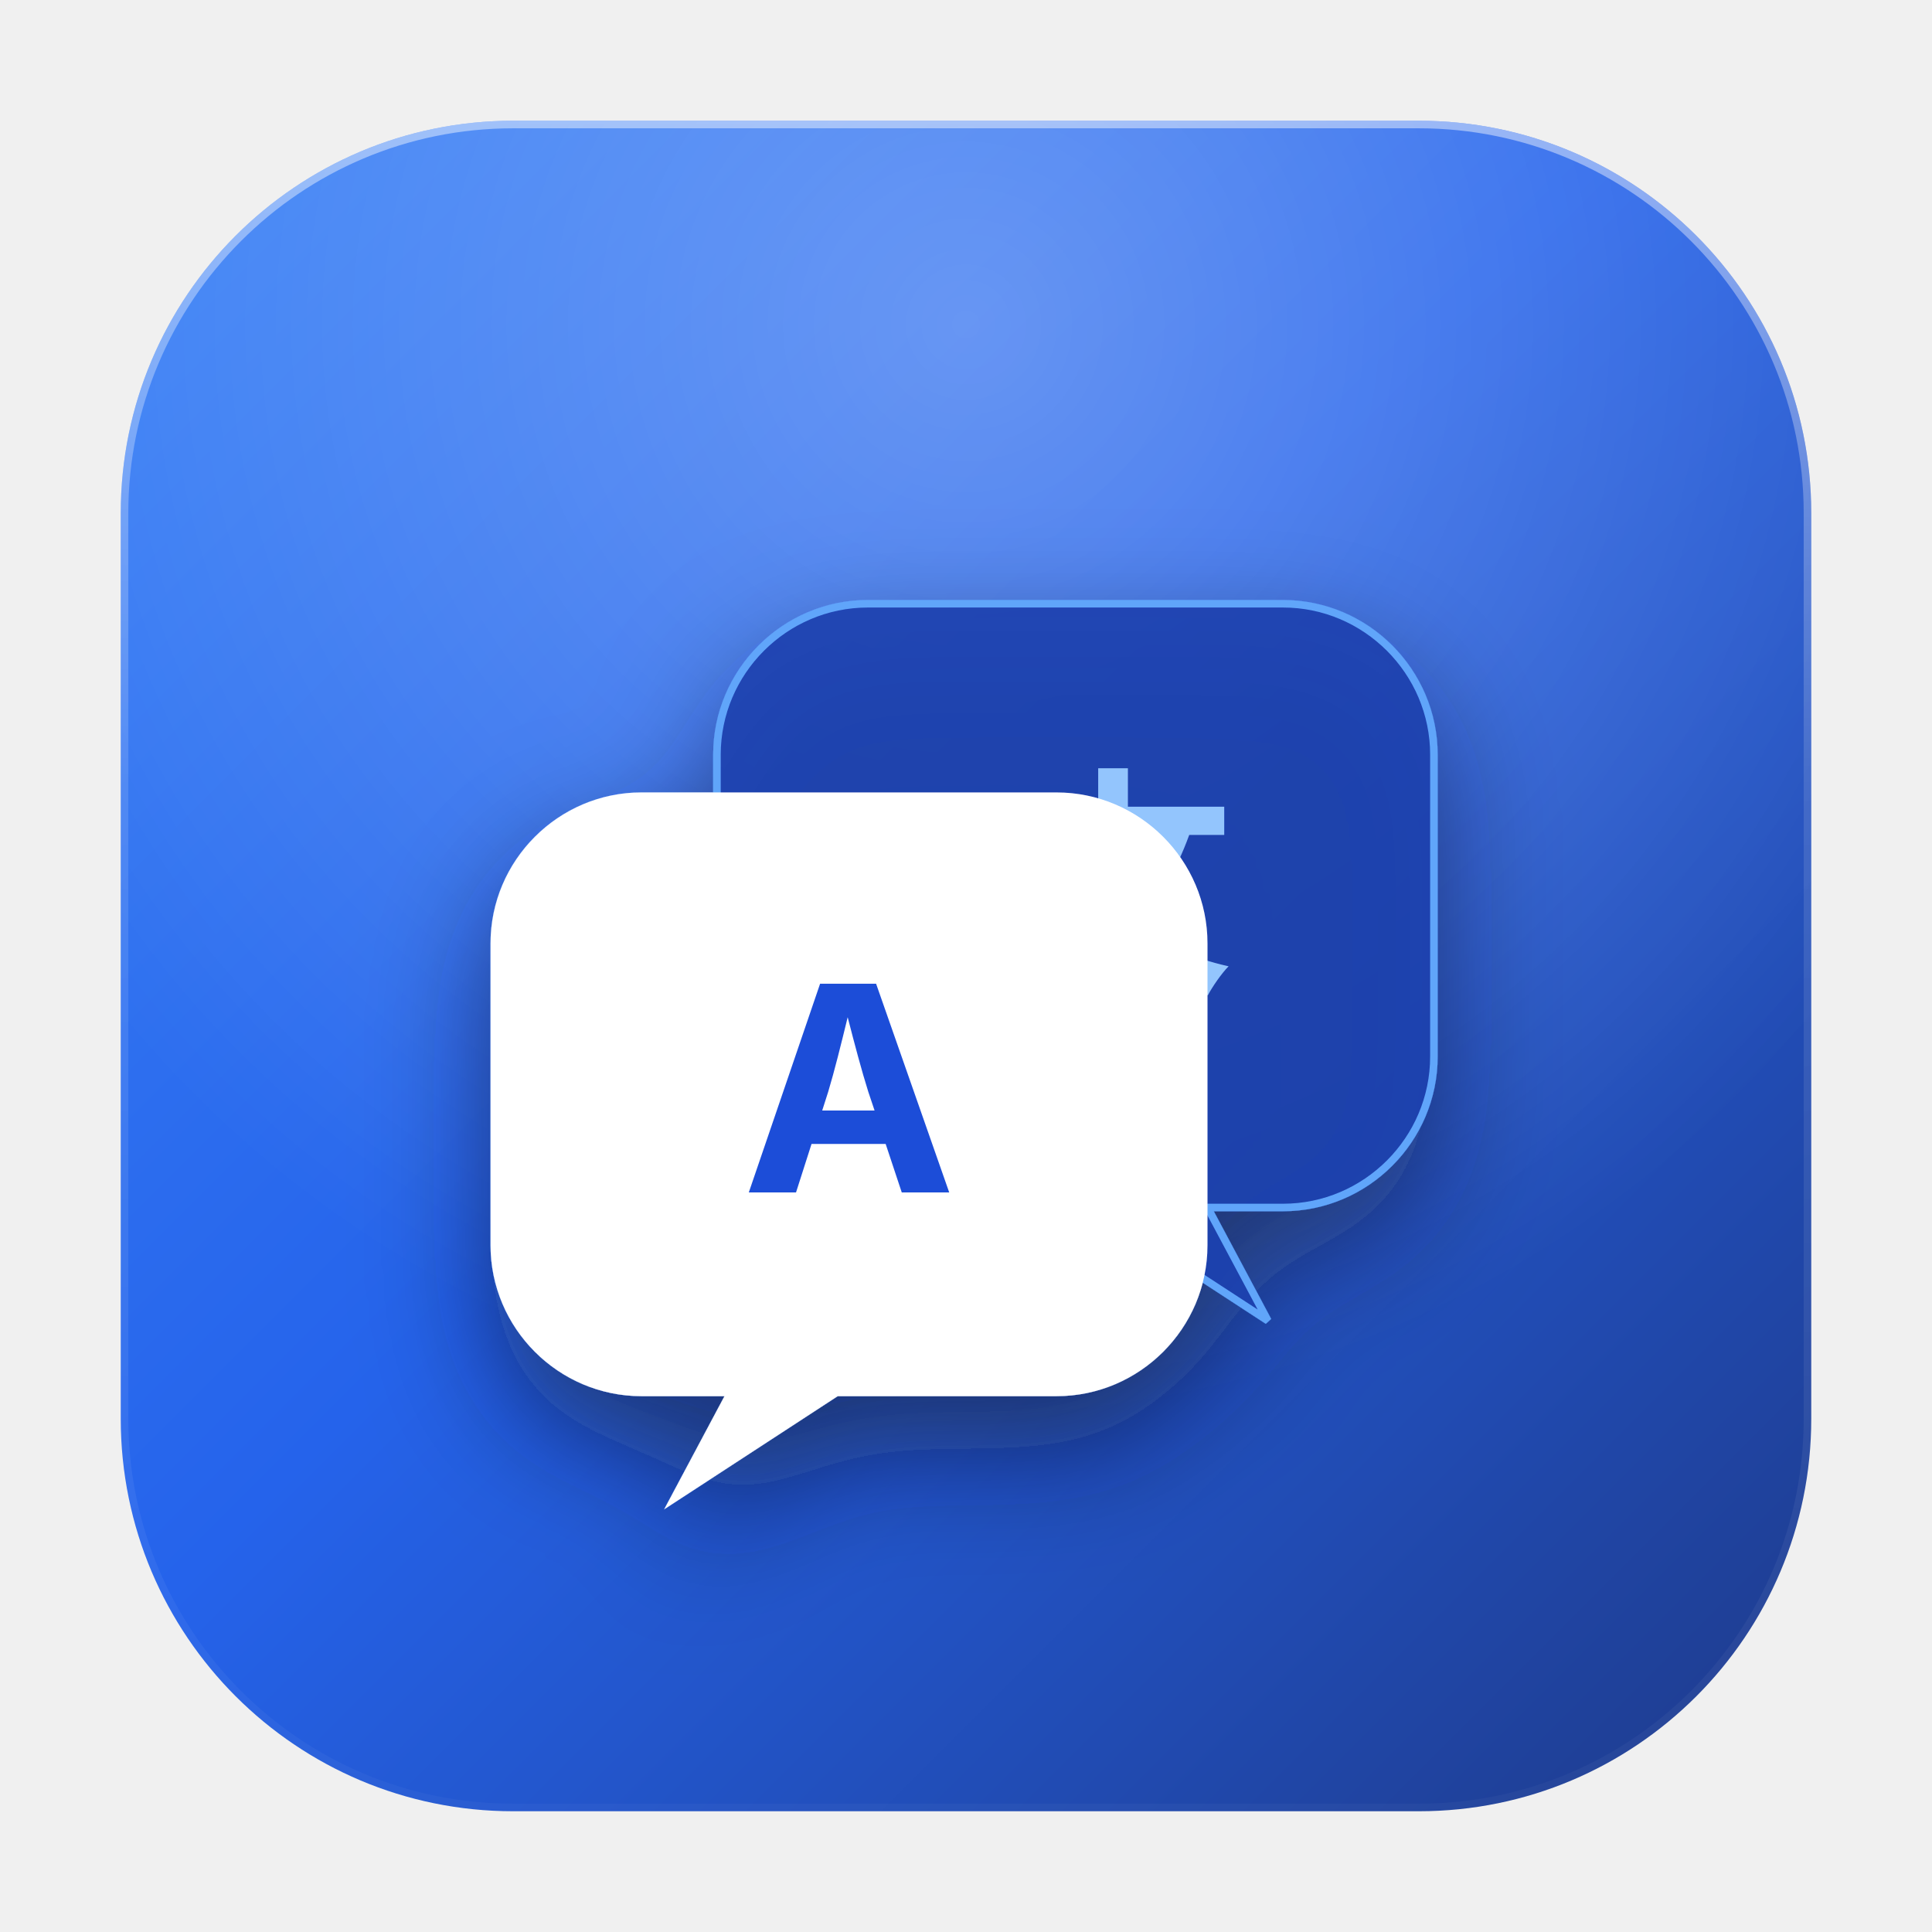
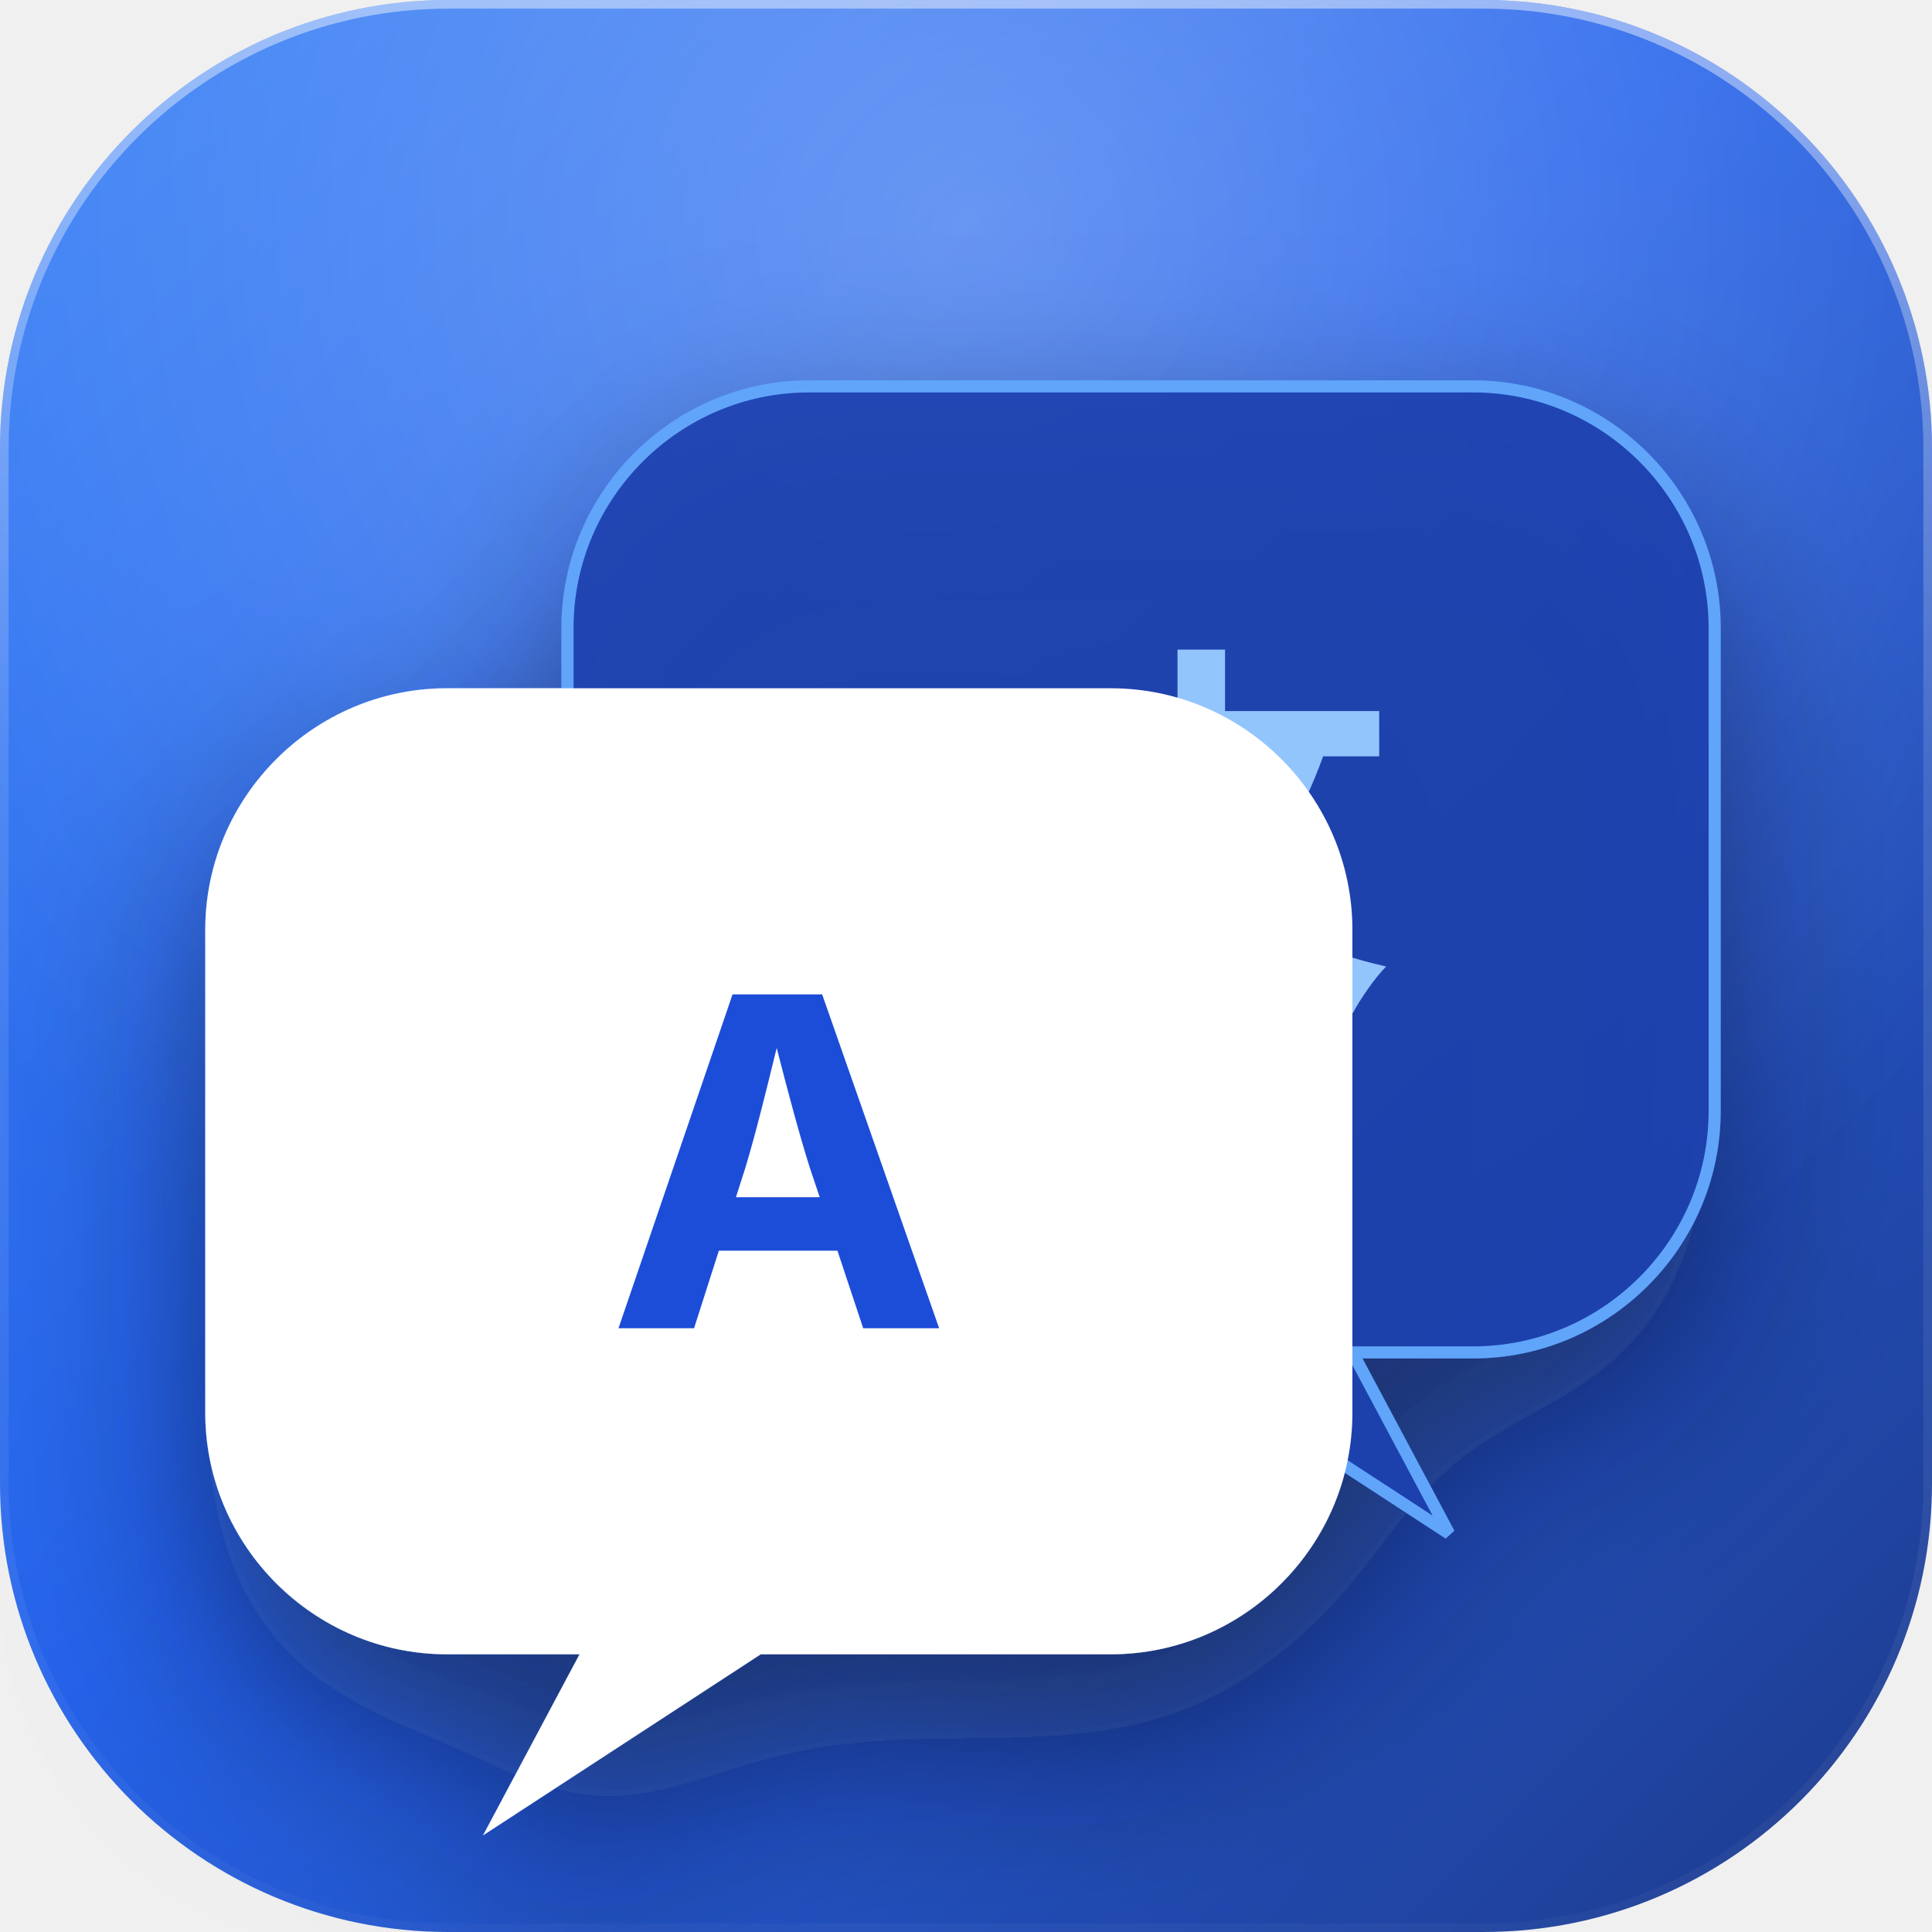
- <svg xmlns="http://www.w3.org/2000/svg" width="512" height="512" viewBox="0 0 512 512">
+ <svg xmlns="http://www.w3.org/2000/svg" width="512" height="512" viewBox="32 32 448 448">
  <defs>
    <linearGradient id="bg" x1="0%" y1="0%" x2="100%" y2="100%">
      <stop offset="0%" stop-color="#3B82F6" />
      <stop offset="45%" stop-color="#2563EB" />
      <stop offset="100%" stop-color="#1E3A8A" />
    </linearGradient>
    <radialGradient id="topSheen" cx="50%" cy="12%" r="65%">
      <stop offset="0%" stop-color="#FFFFFF" stop-opacity="0.28" />
      <stop offset="100%" stop-color="#FFFFFF" stop-opacity="0" />
    </radialGradient>
    <linearGradient id="specularRim" x1="0%" y1="0%" x2="0%" y2="100%">
      <stop offset="0%" stop-color="#FFFFFF" stop-opacity="0.45" />
      <stop offset="40%" stop-color="#FFFFFF" stop-opacity="0.12" />
      <stop offset="100%" stop-color="#FFFFFF" stop-opacity="0.03" />
    </linearGradient>
    <filter id="shadow" x="-20%" y="-20%" width="140%" height="140%">
      <feDropShadow dx="0" dy="14" stdDeviation="16" flood-color="#0F172A" flood-opacity="0.55" />
    </filter>
  </defs>
  <rect x="32" y="32" width="448" height="448" rx="104" fill="url(#bg)" />
  <rect x="32" y="32" width="448" height="448" rx="104" fill="url(#topSheen)" />
  <rect x="33" y="33" width="446" height="446" rx="103" fill="none" stroke="url(#specularRim)" stroke-width="2" />
-   <g filter="url(#shadow)">
-     <path d="M 230, 160 L 340, 160 C 362, 160 380, 178 380, 200 L 380, 280 C 380, 302 362, 320 340, 320 L 320, 320 L 336, 350 L 290, 320 L 230, 320 C 208, 320 190, 302 190, 280 L 190, 200 C 190, 178 208, 160 230, 160 Z" fill="#1E40AF" fill-opacity="0.9" stroke="#60A5FA" stroke-width="2" />
-     <text x="295" y="258" font-family="-apple-system, system-ui, sans-serif" font-size="64" font-weight="600" fill="#93C5FD" text-anchor="middle">文</text>
-     <path d="M 170, 210 L 280, 210 C 302, 210 320, 228 320, 250 L 320, 330 C 320, 352 302, 370 280, 370 L 222, 370 L 176, 400 L 192, 370 L 170, 370 C 148, 370 130, 352 130, 330 L 130, 250 C 130, 228 148, 210 170, 210 Z" fill="#FFFFFF" />
-     <text x="225" y="316" font-family="-apple-system, system-ui, sans-serif" font-size="76" font-weight="bold" fill="#1D4ED8" text-anchor="middle">A</text>
+   <g transform="translate(-102.400 -102.400) scale(1.4)">
+     <g filter="url(#shadow)">
+       <path d="M 230, 160 L 340, 160 C 362, 160 380, 178 380, 200 L 380, 280 C 380, 302 362, 320 340, 320 L 320, 320 L 336, 350 L 290, 320 L 230, 320 C 208, 320 190, 302 190, 280 L 190, 200 C 190, 178 208, 160 230, 160 Z" fill="#1E40AF" fill-opacity="0.9" stroke="#60A5FA" stroke-width="2" />
+       <text x="295" y="258" font-family="-apple-system, system-ui, sans-serif" font-size="64" font-weight="600" fill="#93C5FD" text-anchor="middle">文</text>
+       <path d="M 170, 210 L 280, 210 C 302, 210 320, 228 320, 250 L 320, 330 C 320, 352 302, 370 280, 370 L 222, 370 L 176, 400 L 192, 370 L 170, 370 C 148, 370 130, 352 130, 330 L 130, 250 C 130, 228 148, 210 170, 210 Z" fill="#FFFFFF" />
+       <text x="225" y="316" font-family="-apple-system, system-ui, sans-serif" font-size="76" font-weight="bold" fill="#1D4ED8" text-anchor="middle">A</text>
+     </g>
  </g>
</svg>
